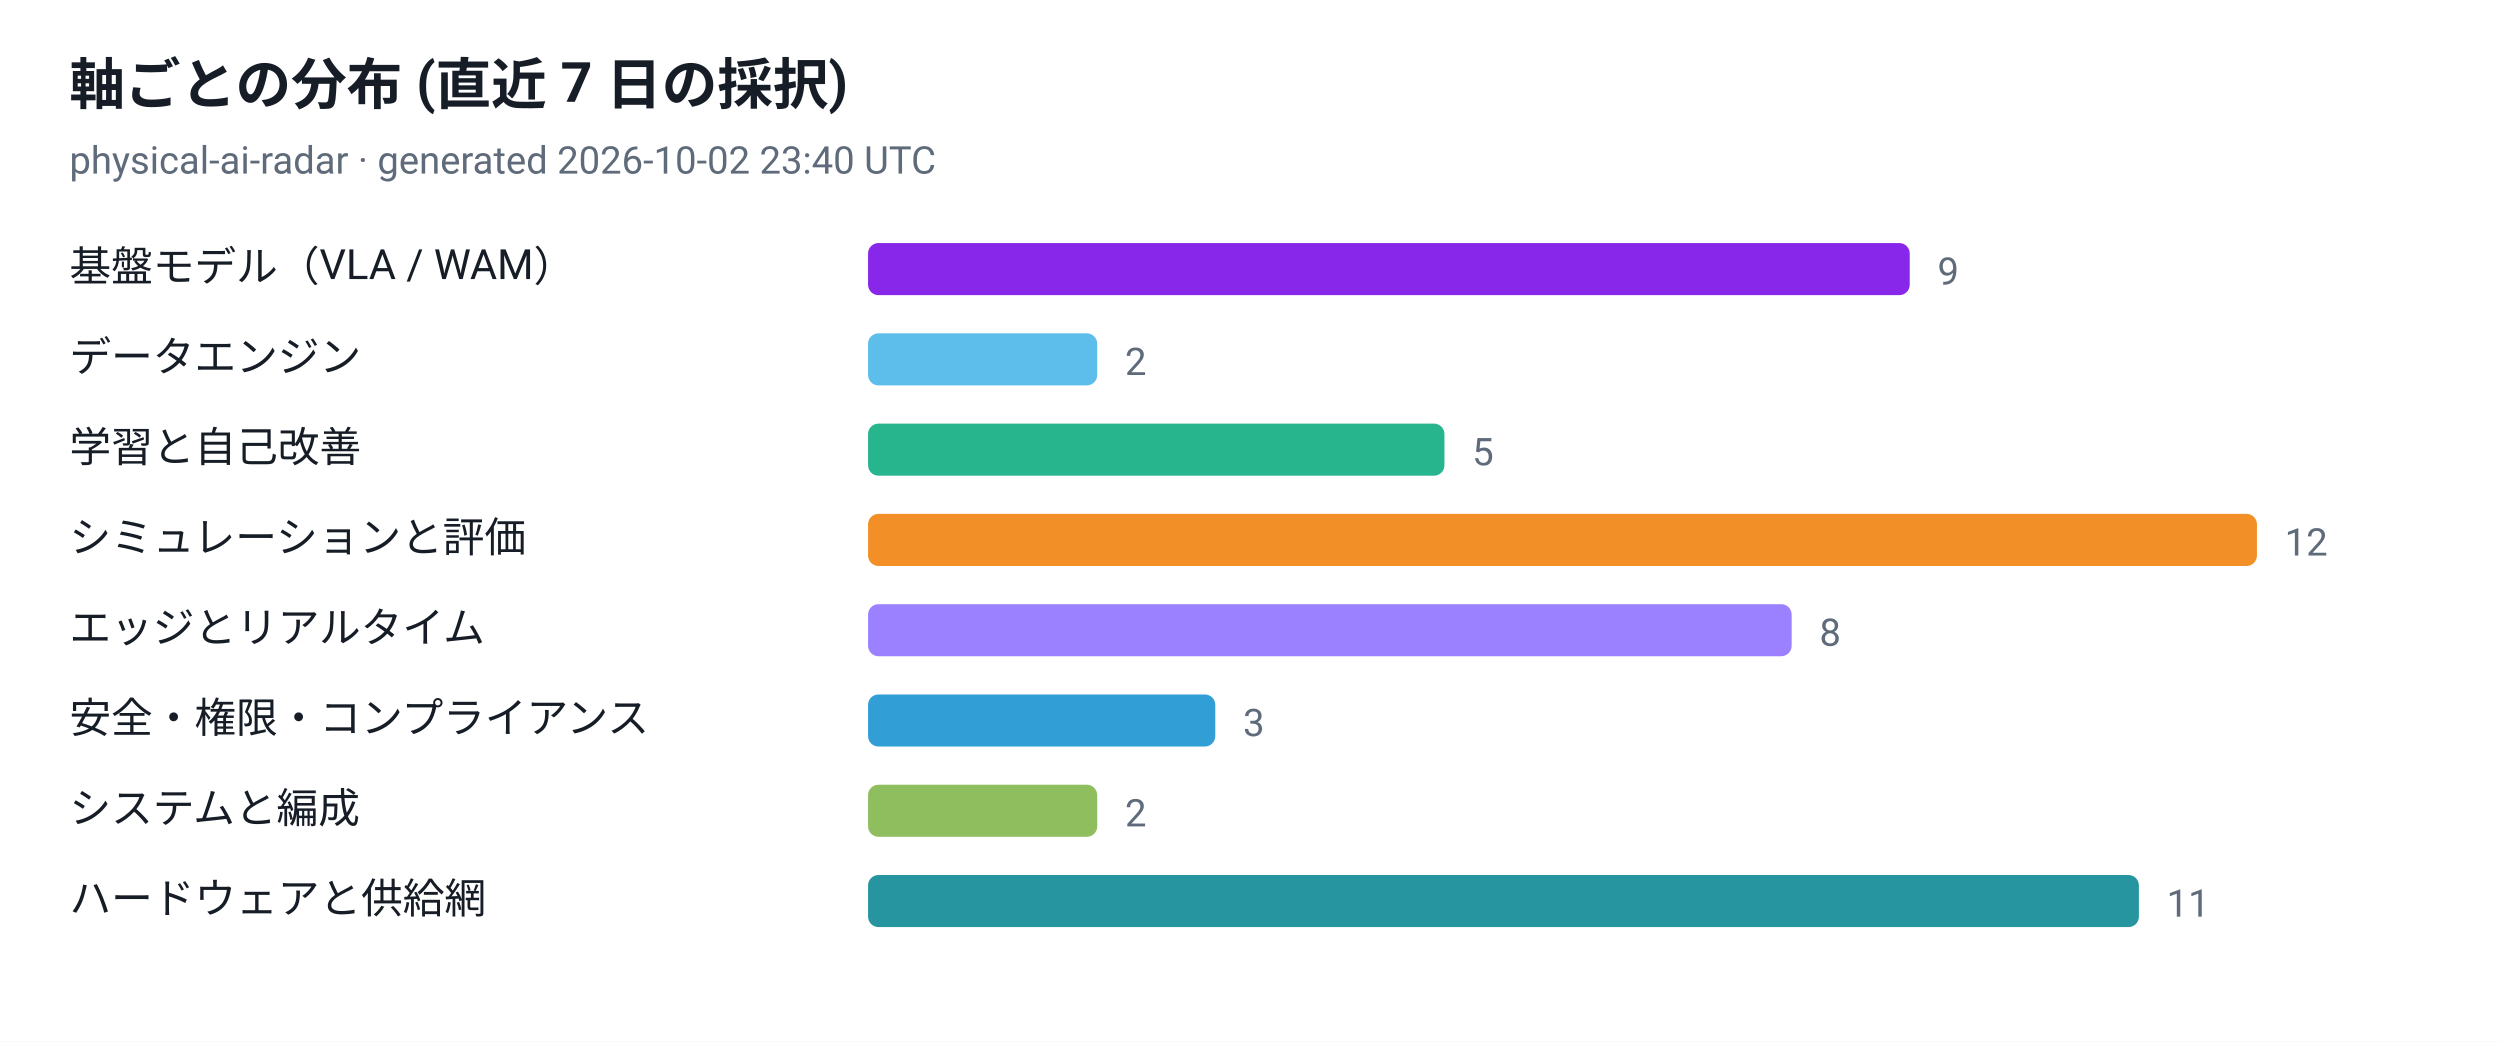
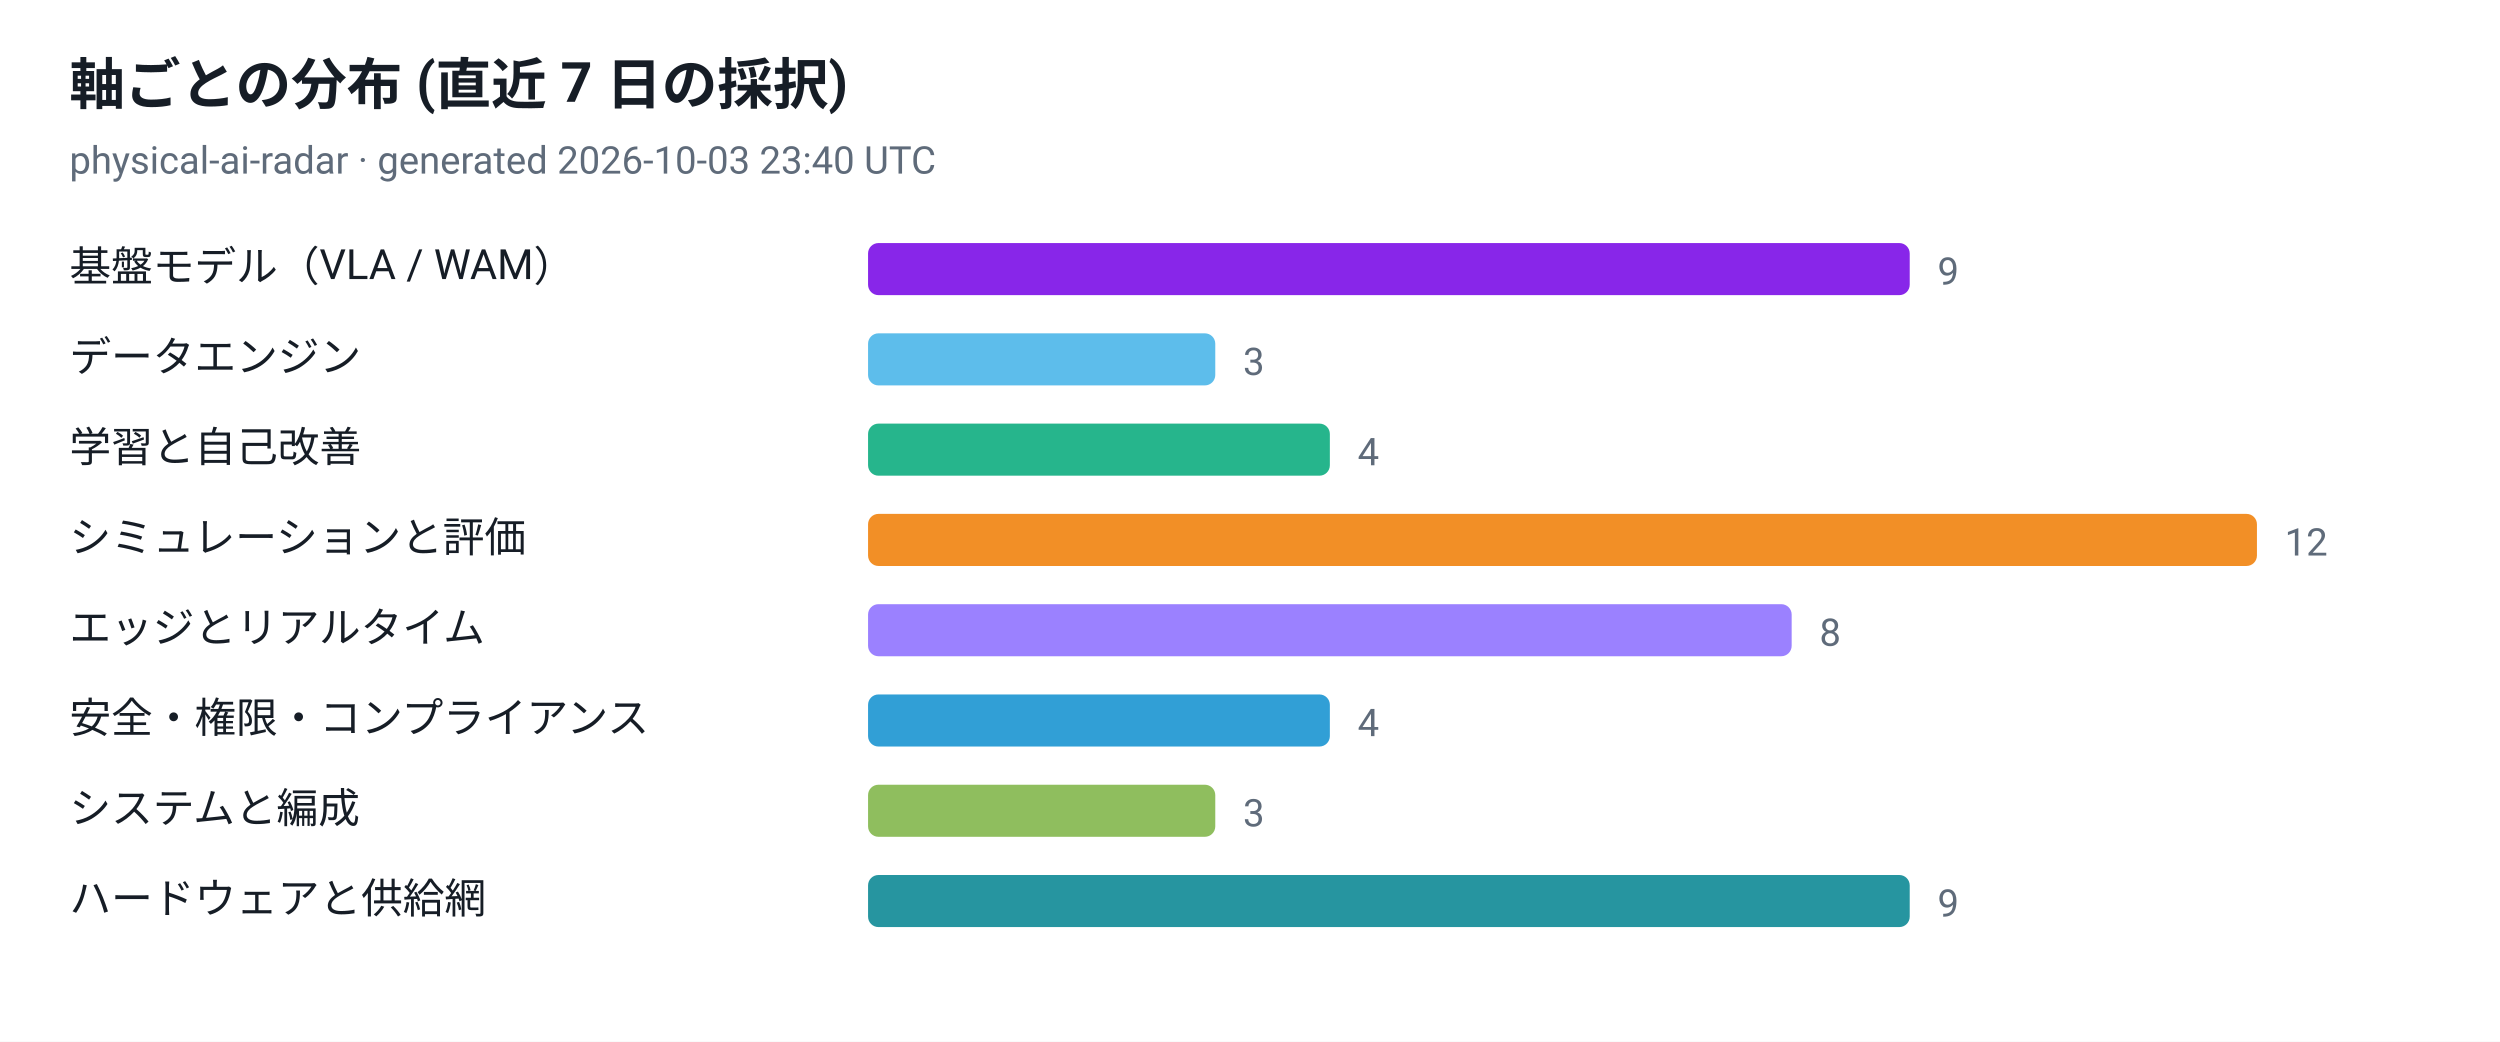
<svg xmlns="http://www.w3.org/2000/svg" viewBox="0 0 720 300" width="720" height="300" role="img" aria-label="軸ごとの分布 (直近 7 日の採択)">
  <style>
  .plate { fill: #ffffff }
  .ink { fill: #161d26 }
  .muted { fill: #5f6b7a }
  .grid { stroke: #e3e9ef }
  @media (prefers-color-scheme: dark) {
    .plate { fill: #0d1117 }
    .ink { fill: #e6edf3 }
    .muted { fill: #8b949e }
    .grid { stroke: #30363d }
  }
</style>
  <rect class="plate" width="720" height="300" />
  <text x="20" y="30" font-family="ui-sans-serif, -apple-system, 'Segoe UI', Roboto, Helvetica, Arial, sans-serif" font-size="16" font-weight="700" class="ink">軸ごとの分布 (直近 7 日の採択)</text>
-   <text x="20" y="50" font-family="ui-sans-serif, -apple-system, 'Segoe UI', Roboto, Helvetica, Arial, sans-serif" font-size="11" class="muted">physical-ai-radar · generated 2026-10-02 23:40 UTC</text>
+   <text x="20" y="50" font-family="ui-sans-serif, -apple-system, 'Segoe UI', Roboto, Helvetica, Arial, sans-serif" font-size="11" class="muted">physical-ai-radar · generated 2026-10-03 23:40 UTC</text>
  <text x="20" y="81" font-family="ui-sans-serif, -apple-system, 'Segoe UI', Roboto, Helvetica, Arial, sans-serif" font-size="12" class="ink">基盤モデル（VLA / WAM）</text>
  <rect x="250" y="70" width="300" height="15" rx="3" fill="#7300e5" fill-opacity="0.85" />
  <text x="558" y="82" font-family="ui-sans-serif, -apple-system, 'Segoe UI', Roboto, Helvetica, Arial, sans-serif" font-size="11" class="muted">9</text>
  <text x="20" y="107" font-family="ui-sans-serif, -apple-system, 'Segoe UI', Roboto, Helvetica, Arial, sans-serif" font-size="12" class="ink">データエンジン</text>
-   <rect x="250" y="96" width="66" height="15" rx="3" fill="#41b1e8" fill-opacity="0.85" />
-   <text x="324" y="108" font-family="ui-sans-serif, -apple-system, 'Segoe UI', Roboto, Helvetica, Arial, sans-serif" font-size="11" class="muted">2</text>
+   <rect x="250" y="96" width="100" height="15" rx="3" fill="#41b1e8" fill-opacity="0.85" />
+   <text x="358" y="108" font-family="ui-sans-serif, -apple-system, 'Segoe UI', Roboto, Helvetica, Arial, sans-serif" font-size="11" class="muted">3</text>
  <text x="20" y="133" font-family="ui-sans-serif, -apple-system, 'Segoe UI', Roboto, Helvetica, Arial, sans-serif" font-size="12" class="ink">学習と自己改善</text>
-   <rect x="250" y="122" width="166" height="15" rx="3" fill="#00a878" fill-opacity="0.85" />
-   <text x="424" y="134" font-family="ui-sans-serif, -apple-system, 'Segoe UI', Roboto, Helvetica, Arial, sans-serif" font-size="11" class="muted">5</text>
+   <rect x="250" y="122" width="133" height="15" rx="3" fill="#00a878" fill-opacity="0.85" />
+   <text x="391" y="134" font-family="ui-sans-serif, -apple-system, 'Segoe UI', Roboto, Helvetica, Arial, sans-serif" font-size="11" class="muted">4</text>
  <text x="20" y="159" font-family="ui-sans-serif, -apple-system, 'Segoe UI', Roboto, Helvetica, Arial, sans-serif" font-size="12" class="ink">シミュレーションと評価</text>
  <rect x="250" y="148" width="400" height="15" rx="3" fill="#f07c00" fill-opacity="0.85" />
  <text x="658" y="160" font-family="ui-sans-serif, -apple-system, 'Segoe UI', Roboto, Helvetica, Arial, sans-serif" font-size="11" class="muted">12</text>
  <text x="20" y="185" font-family="ui-sans-serif, -apple-system, 'Segoe UI', Roboto, Helvetica, Arial, sans-serif" font-size="12" class="ink">エッジとリアルタイム</text>
  <rect x="250" y="174" width="266" height="15" rx="3" fill="#8a6bff" fill-opacity="0.85" />
  <text x="524" y="186" font-family="ui-sans-serif, -apple-system, 'Segoe UI', Roboto, Helvetica, Arial, sans-serif" font-size="11" class="muted">8</text>
  <text x="20" y="211" font-family="ui-sans-serif, -apple-system, 'Segoe UI', Roboto, Helvetica, Arial, sans-serif" font-size="12" class="ink">安全・権限・コンプライアンス</text>
-   <rect x="250" y="200" width="100" height="15" rx="3" fill="#0d8ecf" fill-opacity="0.85" />
-   <text x="358" y="212" font-family="ui-sans-serif, -apple-system, 'Segoe UI', Roboto, Helvetica, Arial, sans-serif" font-size="11" class="muted">3</text>
+   <rect x="250" y="200" width="133" height="15" rx="3" fill="#0d8ecf" fill-opacity="0.85" />
+   <text x="391" y="212" font-family="ui-sans-serif, -apple-system, 'Segoe UI', Roboto, Helvetica, Arial, sans-serif" font-size="11" class="muted">4</text>
  <text x="20" y="237" font-family="ui-sans-serif, -apple-system, 'Segoe UI', Roboto, Helvetica, Arial, sans-serif" font-size="12" class="ink">システムと編成</text>
-   <rect x="250" y="226" width="66" height="15" rx="3" fill="#7cb342" fill-opacity="0.85" />
-   <text x="324" y="238" font-family="ui-sans-serif, -apple-system, 'Segoe UI', Roboto, Helvetica, Arial, sans-serif" font-size="11" class="muted">2</text>
+   <rect x="250" y="226" width="100" height="15" rx="3" fill="#7cb342" fill-opacity="0.85" />
+   <text x="358" y="238" font-family="ui-sans-serif, -apple-system, 'Segoe UI', Roboto, Helvetica, Arial, sans-serif" font-size="11" class="muted">3</text>
  <text x="20" y="263" font-family="ui-sans-serif, -apple-system, 'Segoe UI', Roboto, Helvetica, Arial, sans-serif" font-size="12" class="ink">ハードウェアと供給網</text>
-   <rect x="250" y="252" width="366" height="15" rx="3" fill="#00838f" fill-opacity="0.85" />
-   <text x="624" y="264" font-family="ui-sans-serif, -apple-system, 'Segoe UI', Roboto, Helvetica, Arial, sans-serif" font-size="11" class="muted">11</text>
+   <rect x="250" y="252" width="300" height="15" rx="3" fill="#00838f" fill-opacity="0.85" />
+   <text x="558" y="264" font-family="ui-sans-serif, -apple-system, 'Segoe UI', Roboto, Helvetica, Arial, sans-serif" font-size="11" class="muted">9</text>
</svg>
